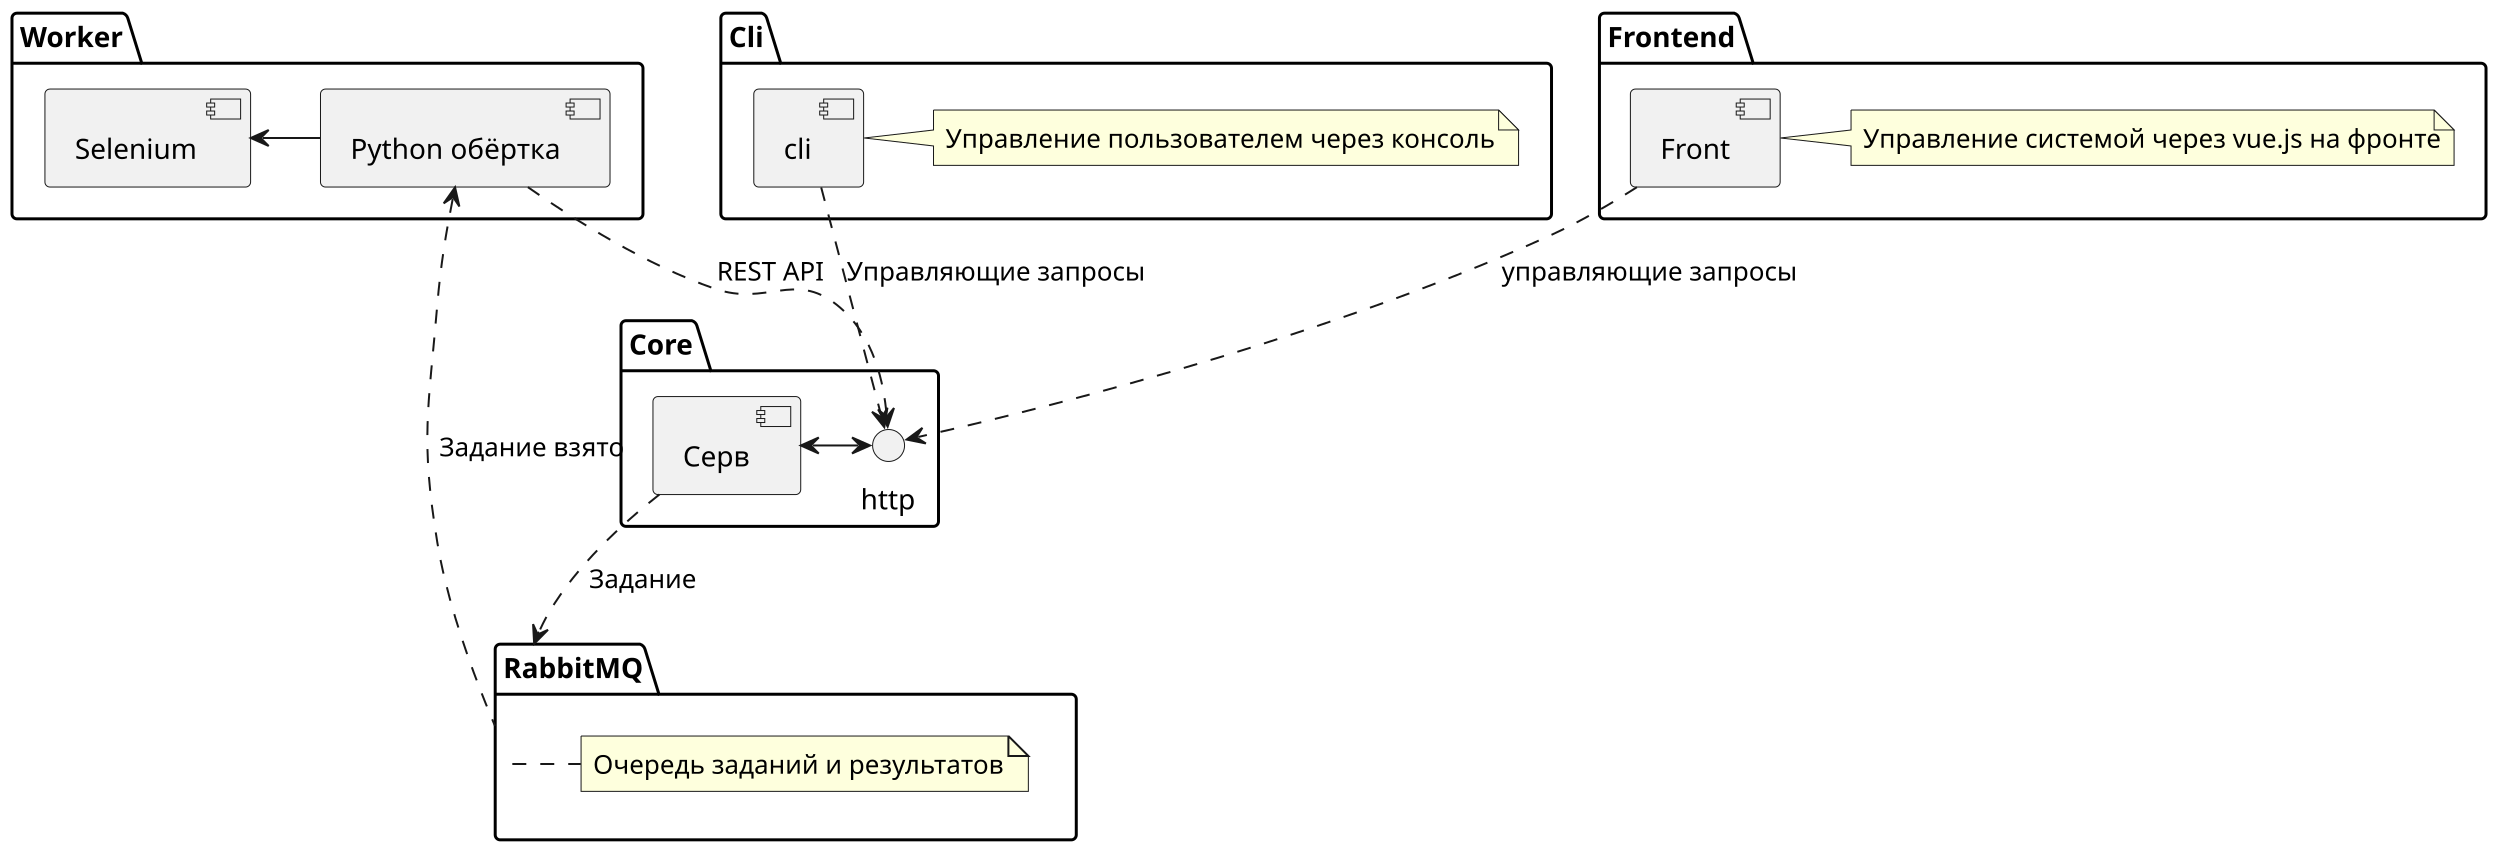
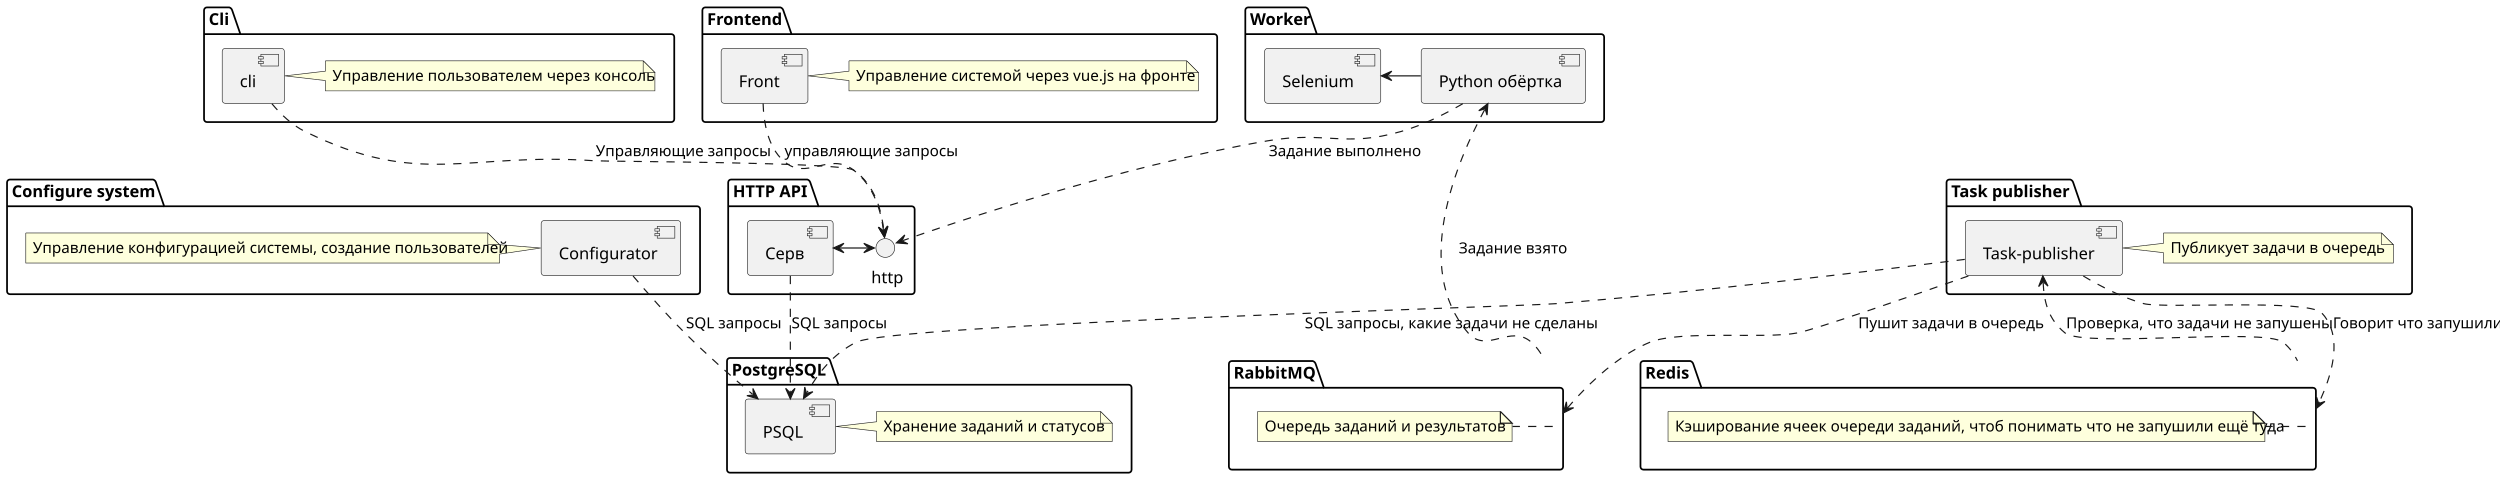
- <svg xmlns="http://www.w3.org/2000/svg" contentStyleType="text/css" height="427px" preserveAspectRatio="none" style="width:1252px;height:427px;background:#FFFFFF;" version="1.1" viewBox="0 0 1252 427" width="1252px" zoomAndPan="magnify">
+ <svg xmlns="http://www.w3.org/2000/svg" contentStyleType="text/css" height="410px" preserveAspectRatio="none" style="width:2132px;height:410px;background:#FFFFFF;" version="1.1" viewBox="0 0 2132 410" width="2132px" zoomAndPan="magnify">
  <defs />
  <g>
    <g id="cluster_Worker">
-       <path d="M8.5,6.602 L61.5,6.602 A3.75,3.75 0 0 1 64,9.102 L71,31.67 L319.5,31.67 A2.5,2.5 0 0 1 322,34.17 L322,107.102 A2.5,2.5 0 0 1 319.5,109.602 L8.5,109.602 A2.5,2.5 0 0 1 6,107.102 L6,9.102 A2.5,2.5 0 0 1 8.5,6.602 " fill="none" style="stroke:#000000;stroke-width:1.5;" />
-       <line style="stroke:#000000;stroke-width:1.5;" x1="6" x2="71" y1="31.67" y2="31.67" />
-       <text fill="#000000" font-family="sans-serif" font-size="14" font-weight="bold" lengthAdjust="spacing" textLength="52" x="10" y="23.568">Worker</text>
-     </g>
-     <g id="cluster_Core">
-       <path d="M313.5,160.602 L346.5,160.602 A3.75,3.75 0 0 1 349,163.102 L356,185.67 L467.5,185.67 A2.5,2.5 0 0 1 470,188.17 L470,261.102 A2.5,2.5 0 0 1 467.5,263.602 L313.5,263.602 A2.5,2.5 0 0 1 311,261.102 L311,163.102 A2.5,2.5 0 0 1 313.5,160.602 " fill="none" style="stroke:#000000;stroke-width:1.5;" />
-       <line style="stroke:#000000;stroke-width:1.5;" x1="311" x2="356" y1="185.67" y2="185.67" />
-       <text fill="#000000" font-family="sans-serif" font-size="14" font-weight="bold" lengthAdjust="spacing" textLength="32" x="315" y="177.568">Core</text>
+       <path d="M1064.5,6.294 L1113.5,6.294 A3.75,3.75 0 0 1 1116,8.794 L1123,29.094 L1365.5,29.094 A2.5,2.5 0 0 1 1368,31.594 L1368,101.594 A2.5,2.5 0 0 1 1365.5,104.094 L1064.5,104.094 A2.5,2.5 0 0 1 1062,101.594 L1062,8.794 A2.5,2.5 0 0 1 1064.5,6.294 " fill="none" style="stroke:#000000;stroke-width:1.5;" />
+       <line style="stroke:#000000;stroke-width:1.5;" x1="1062" x2="1123" y1="29.094" y2="29.094" />
+       <text fill="#000000" font-family="sans-serif" font-size="14" font-weight="bold" lengthAdjust="spacing" textLength="48" x="1066" y="21.3">Worker</text>
+     </g>
+     <g id="cluster_HTTP API">
+       <path d="M623.5,153.094 L688.5,153.094 A3.75,3.75 0 0 1 691,155.594 L698,175.894 L777.5,175.894 A2.5,2.5 0 0 1 780,178.394 L780,248.394 A2.5,2.5 0 0 1 777.5,250.894 L623.5,250.894 A2.5,2.5 0 0 1 621,248.394 L621,155.594 A2.5,2.5 0 0 1 623.5,153.094 " fill="none" style="stroke:#000000;stroke-width:1.5;" />
+       <line style="stroke:#000000;stroke-width:1.5;" x1="621" x2="698" y1="175.894" y2="175.894" />
+       <text fill="#000000" font-family="sans-serif" font-size="14" font-weight="bold" lengthAdjust="spacing" textLength="64" x="625" y="168.1">HTTP API</text>
+     </g>
+     <g id="cluster_PostgreSQL">
+       <path d="M622.5,305.294 L705.5,305.294 A3.75,3.75 0 0 1 708,307.794 L715,328.094 L962.5,328.094 A2.5,2.5 0 0 1 965,330.594 L965,400.594 A2.5,2.5 0 0 1 962.5,403.094 L622.5,403.094 A2.5,2.5 0 0 1 620,400.594 L620,307.794 A2.5,2.5 0 0 1 622.5,305.294 " fill="none" style="stroke:#000000;stroke-width:1.5;" />
+       <line style="stroke:#000000;stroke-width:1.5;" x1="620" x2="715" y1="328.094" y2="328.094" />
+       <text fill="#000000" font-family="sans-serif" font-size="14" font-weight="bold" lengthAdjust="spacing" textLength="82" x="624" y="320.3">PostgreSQL</text>
    </g>
    <g id="cluster_RabbitMQ">
-       <path d="M250.5,322.602 L320.5,322.602 A3.75,3.75 0 0 1 323,325.102 L330,347.67 L536.5,347.67 A2.5,2.5 0 0 1 539,350.17 L539,418.102 A2.5,2.5 0 0 1 536.5,420.602 L250.5,420.602 A2.5,2.5 0 0 1 248,418.102 L248,325.102 A2.5,2.5 0 0 1 250.5,322.602 " fill="none" style="stroke:#000000;stroke-width:1.5;" />
-       <line style="stroke:#000000;stroke-width:1.5;" x1="248" x2="330" y1="347.67" y2="347.67" />
-       <text fill="#000000" font-family="sans-serif" font-size="14" font-weight="bold" lengthAdjust="spacing" textLength="69" x="252" y="339.568">RabbitMQ</text>
+       <path d="M1050.5,307.894 L1119.5,307.894 A3.75,3.75 0 0 1 1122,310.394 L1129,330.694 L1330.5,330.694 A2.5,2.5 0 0 1 1333,333.194 L1333,397.994 A2.5,2.5 0 0 1 1330.5,400.494 L1050.5,400.494 A2.5,2.5 0 0 1 1048,397.994 L1048,310.394 A2.5,2.5 0 0 1 1050.5,307.894 " fill="none" style="stroke:#000000;stroke-width:1.5;" />
+       <line style="stroke:#000000;stroke-width:1.5;" x1="1048" x2="1129" y1="330.694" y2="330.694" />
+       <text fill="#000000" font-family="sans-serif" font-size="14" font-weight="bold" lengthAdjust="spacing" textLength="68" x="1052" y="322.9">RabbitMQ</text>
+     </g>
+     <g id="cluster_Redis">
+       <path d="M1401.5,307.894 L1441.5,307.894 A3.75,3.75 0 0 1 1444,310.394 L1451,330.694 L1972.5,330.694 A2.5,2.5 0 0 1 1975,333.194 L1975,397.994 A2.5,2.5 0 0 1 1972.5,400.494 L1401.5,400.494 A2.5,2.5 0 0 1 1399,397.994 L1399,310.394 A2.5,2.5 0 0 1 1401.5,307.894 " fill="none" style="stroke:#000000;stroke-width:1.5;" />
+       <line style="stroke:#000000;stroke-width:1.5;" x1="1399" x2="1451" y1="330.694" y2="330.694" />
+       <text fill="#000000" font-family="sans-serif" font-size="14" font-weight="bold" lengthAdjust="spacing" textLength="39" x="1403" y="322.9">Redis</text>
+     </g>
+     <g id="cluster_Task publisher">
+       <path d="M1662.5,153.094 L1765.5,153.094 A3.75,3.75 0 0 1 1768,155.594 L1775,175.894 L2054.5,175.894 A2.5,2.5 0 0 1 2057,178.394 L2057,248.394 A2.5,2.5 0 0 1 2054.5,250.894 L1662.5,250.894 A2.5,2.5 0 0 1 1660,248.394 L1660,155.594 A2.5,2.5 0 0 1 1662.5,153.094 " fill="none" style="stroke:#000000;stroke-width:1.5;" />
+       <line style="stroke:#000000;stroke-width:1.5;" x1="1660" x2="1775" y1="175.894" y2="175.894" />
+       <text fill="#000000" font-family="sans-serif" font-size="14" font-weight="bold" lengthAdjust="spacing" textLength="102" x="1664" y="168.1">Task publisher</text>
+     </g>
+     <g id="cluster_Configure system">
+       <path d="M8.5,153.094 L130.5,153.094 A3.75,3.75 0 0 1 133,155.594 L140,175.894 L594.5,175.894 A2.5,2.5 0 0 1 597,178.394 L597,248.394 A2.5,2.5 0 0 1 594.5,250.894 L8.5,250.894 A2.5,2.5 0 0 1 6,248.394 L6,155.594 A2.5,2.5 0 0 1 8.5,153.094 " fill="none" style="stroke:#000000;stroke-width:1.5;" />
+       <line style="stroke:#000000;stroke-width:1.5;" x1="6" x2="140" y1="175.894" y2="175.894" />
+       <text fill="#000000" font-family="sans-serif" font-size="14" font-weight="bold" lengthAdjust="spacing" textLength="121" x="10" y="168.1">Configure system</text>
    </g>
    <g id="cluster_Cli">
-       <path d="M363.5,6.602 L381.5,6.602 A3.75,3.75 0 0 1 384,9.102 L391,31.67 L774.5,31.67 A2.5,2.5 0 0 1 777,34.17 L777,107.102 A2.5,2.5 0 0 1 774.5,109.602 L363.5,109.602 A2.5,2.5 0 0 1 361,107.102 L361,9.102 A2.5,2.5 0 0 1 363.5,6.602 " fill="none" style="stroke:#000000;stroke-width:1.5;" />
-       <line style="stroke:#000000;stroke-width:1.5;" x1="361" x2="391" y1="31.67" y2="31.67" />
-       <text fill="#000000" font-family="sans-serif" font-size="14" font-weight="bold" lengthAdjust="spacing" textLength="17" x="365" y="23.568">Cli</text>
+       <path d="M176.5,6.294 L195.5,6.294 A3.75,3.75 0 0 1 198,8.794 L205,29.094 L572.5,29.094 A2.5,2.5 0 0 1 575,31.594 L575,101.594 A2.5,2.5 0 0 1 572.5,104.094 L176.5,104.094 A2.5,2.5 0 0 1 174,101.594 L174,8.794 A2.5,2.5 0 0 1 176.5,6.294 " fill="none" style="stroke:#000000;stroke-width:1.5;" />
+       <line style="stroke:#000000;stroke-width:1.5;" x1="174" x2="205" y1="29.094" y2="29.094" />
+       <text fill="#000000" font-family="sans-serif" font-size="14" font-weight="bold" lengthAdjust="spacing" textLength="18" x="178" y="21.3">Cli</text>
    </g>
    <g id="cluster_Frontend">
-       <path d="M803.5,6.602 L868.5,6.602 A3.75,3.75 0 0 1 871,9.102 L878,31.67 L1242.5,31.67 A2.5,2.5 0 0 1 1245,34.17 L1245,107.102 A2.5,2.5 0 0 1 1242.5,109.602 L803.5,109.602 A2.5,2.5 0 0 1 801,107.102 L801,9.102 A2.5,2.5 0 0 1 803.5,6.602 " fill="none" style="stroke:#000000;stroke-width:1.5;" />
-       <line style="stroke:#000000;stroke-width:1.5;" x1="801" x2="878" y1="31.67" y2="31.67" />
-       <text fill="#000000" font-family="sans-serif" font-size="14" font-weight="bold" lengthAdjust="spacing" textLength="64" x="805" y="23.568">Frontend</text>
+       <path d="M601.5,6.294 L665.5,6.294 A3.75,3.75 0 0 1 668,8.794 L675,29.094 L1035.5,29.094 A2.5,2.5 0 0 1 1038,31.594 L1038,101.594 A2.5,2.5 0 0 1 1035.5,104.094 L601.5,104.094 A2.5,2.5 0 0 1 599,101.594 L599,8.794 A2.5,2.5 0 0 1 601.5,6.294 " fill="none" style="stroke:#000000;stroke-width:1.5;" />
+       <line style="stroke:#000000;stroke-width:1.5;" x1="599" x2="675" y1="29.094" y2="29.094" />
+       <text fill="#000000" font-family="sans-serif" font-size="14" font-weight="bold" lengthAdjust="spacing" textLength="63" x="603" y="21.3">Frontend</text>
    </g>
    <g id="elem_Selenium">
-       <rect fill="#F1F1F1" height="49.068" rx="2.5" ry="2.5" style="stroke:#181818;stroke-width:0.5;" width="103" x="22.5" y="44.602" />
-       <rect fill="#F1F1F1" height="10" style="stroke:#181818;stroke-width:0.5;" width="15" x="105.5" y="49.602" />
-       <rect fill="#F1F1F1" height="2" style="stroke:#181818;stroke-width:0.5;" width="4" x="103.5" y="51.602" />
-       <rect fill="#F1F1F1" height="2" style="stroke:#181818;stroke-width:0.5;" width="4" x="103.5" y="55.602" />
-       <text fill="#000000" font-family="sans-serif" font-size="14" lengthAdjust="spacing" textLength="63" x="37.5" y="79.568">Selenium</text>
+       <rect fill="#F1F1F1" height="46.8" rx="2.5" ry="2.5" style="stroke:#181818;stroke-width:0.5;" width="99" x="1078.5" y="41.294" />
+       <rect fill="#F1F1F1" height="10" style="stroke:#181818;stroke-width:0.5;" width="15" x="1157.5" y="46.294" />
+       <rect fill="#F1F1F1" height="2" style="stroke:#181818;stroke-width:0.5;" width="4" x="1155.5" y="48.294" />
+       <rect fill="#F1F1F1" height="2" style="stroke:#181818;stroke-width:0.5;" width="4" x="1155.5" y="52.294" />
+       <text fill="#000000" font-family="sans-serif" font-size="14" lengthAdjust="spacing" textLength="59" x="1093.5" y="74.3">Selenium</text>
    </g>
    <g id="elem_Python обёртка">
-       <rect fill="#F1F1F1" height="49.068" rx="2.5" ry="2.5" style="stroke:#181818;stroke-width:0.5;" width="145" x="160.5" y="44.602" />
-       <rect fill="#F1F1F1" height="10" style="stroke:#181818;stroke-width:0.5;" width="15" x="285.5" y="49.602" />
-       <rect fill="#F1F1F1" height="2" style="stroke:#181818;stroke-width:0.5;" width="4" x="283.5" y="51.602" />
-       <rect fill="#F1F1F1" height="2" style="stroke:#181818;stroke-width:0.5;" width="4" x="283.5" y="55.602" />
-       <text fill="#000000" font-family="sans-serif" font-size="14" lengthAdjust="spacing" textLength="105" x="175.5" y="79.568">Python обёртка</text>
+       <rect fill="#F1F1F1" height="46.8" rx="2.5" ry="2.5" style="stroke:#181818;stroke-width:0.5;" width="140" x="1212" y="41.294" />
+       <rect fill="#F1F1F1" height="10" style="stroke:#181818;stroke-width:0.5;" width="15" x="1332" y="46.294" />
+       <rect fill="#F1F1F1" height="2" style="stroke:#181818;stroke-width:0.5;" width="4" x="1330" y="48.294" />
+       <rect fill="#F1F1F1" height="2" style="stroke:#181818;stroke-width:0.5;" width="4" x="1330" y="52.294" />
+       <text fill="#000000" font-family="sans-serif" font-size="14" lengthAdjust="spacing" textLength="100" x="1227" y="74.3">Python обёртка</text>
    </g>
    <g id="elem_Серв">
-       <rect fill="#F1F1F1" height="49.068" rx="2.5" ry="2.5" style="stroke:#181818;stroke-width:0.5;" width="74" x="327" y="198.602" />
-       <rect fill="#F1F1F1" height="10" style="stroke:#181818;stroke-width:0.5;" width="15" x="381" y="203.602" />
-       <rect fill="#F1F1F1" height="2" style="stroke:#181818;stroke-width:0.5;" width="4" x="379" y="205.602" />
-       <rect fill="#F1F1F1" height="2" style="stroke:#181818;stroke-width:0.5;" width="4" x="379" y="209.602" />
-       <text fill="#000000" font-family="sans-serif" font-size="14" lengthAdjust="spacing" textLength="34" x="342" y="233.568">Серв</text>
+       <rect fill="#F1F1F1" height="46.8" rx="2.5" ry="2.5" style="stroke:#181818;stroke-width:0.5;" width="73" x="637.5" y="188.094" />
+       <rect fill="#F1F1F1" height="10" style="stroke:#181818;stroke-width:0.5;" width="15" x="690.5" y="193.094" />
+       <rect fill="#F1F1F1" height="2" style="stroke:#181818;stroke-width:0.5;" width="4" x="688.5" y="195.094" />
+       <rect fill="#F1F1F1" height="2" style="stroke:#181818;stroke-width:0.5;" width="4" x="688.5" y="199.094" />
+       <text fill="#000000" font-family="sans-serif" font-size="14" lengthAdjust="spacing" textLength="33" x="652.5" y="221.1">Серв</text>
    </g>
    <g id="elem_http">
-       <ellipse cx="445" cy="223.102" fill="#F1F1F1" rx="8" ry="8" style="stroke:#181818;stroke-width:0.5;" />
-       <text fill="#000000" font-family="sans-serif" font-size="14" lengthAdjust="spacing" textLength="28" x="431" y="255.068">http</text>
+       <ellipse cx="755" cy="211.494" fill="#F1F1F1" rx="8" ry="8" style="stroke:#181818;stroke-width:0.5;" />
+       <text fill="#000000" font-family="sans-serif" font-size="14" lengthAdjust="spacing" textLength="24" x="743" y="241.5">http</text>
+     </g>
+     <g id="elem_PSQL">
+       <rect fill="#F1F1F1" height="46.8" rx="2.5" ry="2.5" style="stroke:#181818;stroke-width:0.5;" width="77" x="635.5" y="340.294" />
+       <rect fill="#F1F1F1" height="10" style="stroke:#181818;stroke-width:0.5;" width="15" x="692.5" y="345.294" />
+       <rect fill="#F1F1F1" height="2" style="stroke:#181818;stroke-width:0.5;" width="4" x="690.5" y="347.294" />
+       <rect fill="#F1F1F1" height="2" style="stroke:#181818;stroke-width:0.5;" width="4" x="690.5" y="351.294" />
+       <text fill="#000000" font-family="sans-serif" font-size="14" lengthAdjust="spacing" textLength="37" x="650.5" y="373.3">PSQL</text>
    </g>
    <g id="elem_GMN14">
-       <path d="M291,368.602 L291,396.308 L515,396.308 L515,378.602 L505,368.602 L291,368.602 " fill="#FEFFDD" style="stroke:#181818;stroke-width:0.5;" />
-       <path d="M505,368.602 L505,378.602 L515,378.602 L505,368.602 " fill="#FEFFDD" style="stroke:#181818;stroke-width:1.0;" />
-       <text fill="#000000" font-family="sans-serif" font-size="13" lengthAdjust="spacing" textLength="203" x="297" y="387.499">Очередь заданий и результатов</text>
+       <path d="M747.5,350.894 L747.5,359.694 L712.74,363.694 L747.5,367.694 L747.5,376.494 A0,0 0 0 0 747.5,376.494 L948.5,376.494 A0,0 0 0 0 948.5,376.494 L948.5,360.894 L938.5,350.894 L747.5,350.894 A0,0 0 0 0 747.5,350.894 " fill="#FEFFDD" style="stroke:#181818;stroke-width:0.5;" />
+       <path d="M938.5,350.894 L938.5,360.894 L948.5,360.894 L938.5,350.894 " fill="#FEFFDD" style="stroke:#181818;stroke-width:0.5;" />
+       <text fill="#000000" font-family="sans-serif" font-size="13" lengthAdjust="spacing" textLength="180" x="753.5" y="367.971">Хранение заданий и статусов</text>
+     </g>
+     <g id="elem_GMN19">
+       <path d="M1072.5,350.894 L1072.5,376.494 L1289.5,376.494 L1289.5,360.894 L1279.5,350.894 L1072.5,350.894 " fill="#FEFFDD" style="stroke:#181818;stroke-width:0.5;" />
+       <path d="M1279.5,350.894 L1279.5,360.894 L1289.5,360.894 L1279.5,350.894 " fill="#FEFFDD" style="stroke:#181818;stroke-width:1.0;" />
+       <text fill="#000000" font-family="sans-serif" font-size="13" lengthAdjust="spacing" textLength="196" x="1078.5" y="367.971">Очередь заданий и результатов</text>
+     </g>
+     <g id="elem_GMN23">
+       <path d="M1422.5,350.894 L1422.5,376.494 L1931.5,376.494 L1931.5,360.894 L1921.5,350.894 L1422.5,350.894 " fill="#FEFFDD" style="stroke:#181818;stroke-width:0.5;" />
+       <path d="M1921.5,350.894 L1921.5,360.894 L1931.5,360.894 L1921.5,350.894 " fill="#FEFFDD" style="stroke:#181818;stroke-width:1.0;" />
+       <text fill="#000000" font-family="sans-serif" font-size="13" lengthAdjust="spacing" textLength="488" x="1428.5" y="367.971">Кэширование ячеек очереди заданий, чтоб понимать что не запушили ещё туда</text>
+     </g>
+     <g id="elem_Task-publisher">
+       <rect fill="#F1F1F1" height="46.8" rx="2.5" ry="2.5" style="stroke:#181818;stroke-width:0.5;" width="134" x="1676" y="188.094" />
+       <rect fill="#F1F1F1" height="10" style="stroke:#181818;stroke-width:0.5;" width="15" x="1790" y="193.094" />
+       <rect fill="#F1F1F1" height="2" style="stroke:#181818;stroke-width:0.5;" width="4" x="1788" y="195.094" />
+       <rect fill="#F1F1F1" height="2" style="stroke:#181818;stroke-width:0.5;" width="4" x="1788" y="199.094" />
+       <text fill="#000000" font-family="sans-serif" font-size="14" lengthAdjust="spacing" textLength="94" x="1691" y="221.1">Task-publisher</text>
+     </g>
+     <g id="elem_GMN32">
+       <path d="M1845,198.694 L1845,207.494 L1810.19,211.494 L1845,215.494 L1845,224.294 A0,0 0 0 0 1845,224.294 L2041,224.294 A0,0 0 0 0 2041,224.294 L2041,208.694 L2031,198.694 L1845,198.694 A0,0 0 0 0 1845,198.694 " fill="#FEFFDD" style="stroke:#181818;stroke-width:0.5;" />
+       <path d="M2031,198.694 L2031,208.694 L2041,208.694 L2031,198.694 " fill="#FEFFDD" style="stroke:#181818;stroke-width:0.5;" />
+       <text fill="#000000" font-family="sans-serif" font-size="13" lengthAdjust="spacing" textLength="175" x="1851" y="215.771">Публикует задачи в очередь</text>
+     </g>
+     <g id="elem_Configurator">
+       <rect fill="#F1F1F1" height="46.8" rx="2.5" ry="2.5" style="stroke:#181818;stroke-width:0.5;" width="119" x="461.5" y="188.094" />
+       <rect fill="#F1F1F1" height="10" style="stroke:#181818;stroke-width:0.5;" width="15" x="560.5" y="193.094" />
+       <rect fill="#F1F1F1" height="2" style="stroke:#181818;stroke-width:0.5;" width="4" x="558.5" y="195.094" />
+       <rect fill="#F1F1F1" height="2" style="stroke:#181818;stroke-width:0.5;" width="4" x="558.5" y="199.094" />
+       <text fill="#000000" font-family="sans-serif" font-size="14" lengthAdjust="spacing" textLength="79" x="476.5" y="221.1">Configurator</text>
+     </g>
+     <g id="elem_GMN38">
+       <path d="M22,198.694 L22,224.294 A0,0 0 0 0 22,224.294 L426,224.294 A0,0 0 0 0 426,224.294 L426,216.694 L461.17,211.494 L426,208.694 L426,208.694 L416,198.694 L22,198.694 A0,0 0 0 0 22,198.694 " fill="#FEFFDD" style="stroke:#181818;stroke-width:0.5;" />
+       <path d="M416,198.694 L416,208.694 L426,208.694 L416,198.694 " fill="#FEFFDD" style="stroke:#181818;stroke-width:0.5;" />
+       <text fill="#000000" font-family="sans-serif" font-size="13" lengthAdjust="spacing" textLength="383" x="28" y="215.771">Управление конфигурацией системы, создание пользователей</text>
    </g>
    <g id="elem_cli">
-       <rect fill="#F1F1F1" height="49.068" rx="2.5" ry="2.5" style="stroke:#181818;stroke-width:0.5;" width="55" x="377.5" y="44.602" />
-       <rect fill="#F1F1F1" height="10" style="stroke:#181818;stroke-width:0.5;" width="15" x="412.5" y="49.602" />
-       <rect fill="#F1F1F1" height="2" style="stroke:#181818;stroke-width:0.5;" width="4" x="410.5" y="51.602" />
-       <rect fill="#F1F1F1" height="2" style="stroke:#181818;stroke-width:0.5;" width="4" x="410.5" y="55.602" />
-       <text fill="#000000" font-family="sans-serif" font-size="14" lengthAdjust="spacing" textLength="15" x="392.5" y="79.568">cli</text>
-     </g>
-     <g id="elem_GMN20">
-       <path d="M467.5,55.102 L467.5,65.102 L432.76,69.102 L467.5,73.102 L467.5,82.808 A0,0 0 0 0 467.5,82.808 L760.5,82.808 A0,0 0 0 0 760.5,82.808 L760.5,65.102 L750.5,55.102 L467.5,55.102 A0,0 0 0 0 467.5,55.102 " fill="#FEFFDD" style="stroke:#181818;stroke-width:0.5;" />
-       <path d="M750.5,55.102 L750.5,65.102 L760.5,65.102 L750.5,55.102 " fill="#FEFFDD" style="stroke:#181818;stroke-width:0.5;" />
-       <text fill="#000000" font-family="sans-serif" font-size="13" lengthAdjust="spacing" textLength="272" x="473.5" y="73.999">Управление пользователем через консоль</text>
+       <rect fill="#F1F1F1" height="46.8" rx="2.5" ry="2.5" style="stroke:#181818;stroke-width:0.5;" width="53" x="189.5" y="41.294" />
+       <rect fill="#F1F1F1" height="10" style="stroke:#181818;stroke-width:0.5;" width="15" x="222.5" y="46.294" />
+       <rect fill="#F1F1F1" height="2" style="stroke:#181818;stroke-width:0.5;" width="4" x="220.5" y="48.294" />
+       <rect fill="#F1F1F1" height="2" style="stroke:#181818;stroke-width:0.5;" width="4" x="220.5" y="52.294" />
+       <text fill="#000000" font-family="sans-serif" font-size="14" lengthAdjust="spacing" textLength="13" x="204.5" y="74.3">cli</text>
+     </g>
+     <g id="elem_GMN44">
+       <path d="M277.5,51.894 L277.5,60.694 L242.83,64.694 L277.5,68.694 L277.5,77.494 A0,0 0 0 0 277.5,77.494 L558.5,77.494 A0,0 0 0 0 558.5,77.494 L558.5,61.894 L548.5,51.894 L277.5,51.894 A0,0 0 0 0 277.5,51.894 " fill="#FEFFDD" style="stroke:#181818;stroke-width:0.5;" />
+       <path d="M548.5,51.894 L548.5,61.894 L558.5,61.894 L548.5,51.894 " fill="#FEFFDD" style="stroke:#181818;stroke-width:0.5;" />
+       <text fill="#000000" font-family="sans-serif" font-size="13" lengthAdjust="spacing" textLength="260" x="283.5" y="68.971">Управление пользователем через консоль</text>
    </g>
    <g id="elem_Front">
-       <rect fill="#F1F1F1" height="49.068" rx="2.5" ry="2.5" style="stroke:#181818;stroke-width:0.5;" width="75" x="816.5" y="44.602" />
-       <rect fill="#F1F1F1" height="10" style="stroke:#181818;stroke-width:0.5;" width="15" x="871.5" y="49.602" />
-       <rect fill="#F1F1F1" height="2" style="stroke:#181818;stroke-width:0.5;" width="4" x="869.5" y="51.602" />
-       <rect fill="#F1F1F1" height="2" style="stroke:#181818;stroke-width:0.5;" width="4" x="869.5" y="55.602" />
-       <text fill="#000000" font-family="sans-serif" font-size="14" lengthAdjust="spacing" textLength="35" x="831.5" y="79.568">Front</text>
-     </g>
-     <g id="elem_GMN26">
-       <path d="M927,55.102 L927,65.102 L891.62,69.102 L927,73.102 L927,82.808 A0,0 0 0 0 927,82.808 L1229,82.808 A0,0 0 0 0 1229,82.808 L1229,65.102 L1219,55.102 L927,55.102 A0,0 0 0 0 927,55.102 " fill="#FEFFDD" style="stroke:#181818;stroke-width:0.5;" />
-       <path d="M1219,55.102 L1219,65.102 L1229,65.102 L1219,55.102 " fill="#FEFFDD" style="stroke:#181818;stroke-width:0.5;" />
-       <text fill="#000000" font-family="sans-serif" font-size="13" lengthAdjust="spacing" textLength="281" x="933" y="73.999">Управление системой через vue.js на фронте</text>
+       <rect fill="#F1F1F1" height="46.8" rx="2.5" ry="2.5" style="stroke:#181818;stroke-width:0.5;" width="74" x="615" y="41.294" />
+       <rect fill="#F1F1F1" height="10" style="stroke:#181818;stroke-width:0.5;" width="15" x="669" y="46.294" />
+       <rect fill="#F1F1F1" height="2" style="stroke:#181818;stroke-width:0.5;" width="4" x="667" y="48.294" />
+       <rect fill="#F1F1F1" height="2" style="stroke:#181818;stroke-width:0.5;" width="4" x="667" y="52.294" />
+       <text fill="#000000" font-family="sans-serif" font-size="14" lengthAdjust="spacing" textLength="34" x="630" y="74.3">Front</text>
+     </g>
+     <g id="elem_GMN50">
+       <path d="M724,51.894 L724,60.694 L689.12,64.694 L724,68.694 L724,77.494 A0,0 0 0 0 724,77.494 L1022,77.494 A0,0 0 0 0 1022,77.494 L1022,61.894 L1012,51.894 L724,51.894 A0,0 0 0 0 724,51.894 " fill="#FEFFDD" style="stroke:#181818;stroke-width:0.5;" />
+       <path d="M1012,51.894 L1012,61.894 L1022,61.894 L1012,51.894 " fill="#FEFFDD" style="stroke:#181818;stroke-width:0.5;" />
+       <text fill="#000000" font-family="sans-serif" font-size="13" lengthAdjust="spacing" textLength="277" x="730" y="68.971">Управление системой через vue.js на фронте</text>
    </g>
    <g id="link_Selenium_Python обёртка">
-       <path d="M131.55,69.102 C143.16,69.102 148.78,69.102 160.39,69.102 " fill="none" id="Selenium-backto-Python обёртка" style="stroke:#181818;stroke-width:1.0;" />
-       <polygon fill="#181818" points="125.55,69.102,134.55,73.102,130.55,69.102,134.55,65.102,125.55,69.102" style="stroke:#181818;stroke-width:1.0;" />
+       <path d="M1183.93,64.694 C1195.18,64.694 1200.42,64.694 1211.67,64.694 " fill="none" id="Selenium-backto-Python обёртка" style="stroke:#181818;stroke-width:1.0;" />
+       <polygon fill="#181818" points="1177.93,64.694,1186.93,68.694,1182.93,64.694,1186.93,60.694,1177.93,64.694" style="stroke:#181818;stroke-width:1.0;" />
    </g>
    <g id="link_Серв_http">
-       <path d="M407.02,223.102 C418.59,223.102 418.16,223.102 429.72,223.102 " fill="none" id="Серв-http" style="stroke:#181818;stroke-width:1.0;" />
-       <polygon fill="#181818" points="401.02,223.102,410.02,227.102,406.02,223.102,410.02,219.102,401.02,223.102" style="stroke:#181818;stroke-width:1.0;" />
-       <polygon fill="#181818" points="435.72,223.102,426.72,219.102,430.72,223.102,426.72,227.102,435.72,223.102" style="stroke:#181818;stroke-width:1.0;" />
+       <path d="M716.7,211.494 C728.35,211.494 728.01,211.494 739.66,211.494 " fill="none" id="Серв-http" style="stroke:#181818;stroke-width:1.0;" />
+       <polygon fill="#181818" points="710.7,211.494,719.7,215.494,715.7,211.494,719.7,207.494,710.7,211.494" style="stroke:#181818;stroke-width:1.0;" />
+       <polygon fill="#181818" points="745.66,211.494,736.66,207.494,740.66,211.494,736.66,215.494,745.66,211.494" style="stroke:#181818;stroke-width:1.0;" />
    </g>
    <g id="link_Python обёртка_http">
-       <path d="M264.36,93.732 C288.62,110.752 323.75,132.722 358,144.602 C383.83,153.562 397.6,135.592 419,152.602 C438.16,167.832 442.667,192.766 443.997,207.686 " fill="none" id="Python обёртка-to-http" style="stroke:#181818;stroke-width:1.0;stroke-dasharray:7.0,7.0;" />
-       <polygon fill="#181818" points="444.53,213.662,447.715,204.342,444.086,208.682,439.747,205.053,444.53,213.662" style="stroke:#181818;stroke-width:1.0;" />
-       <text fill="#000000" font-family="sans-serif" font-size="13" lengthAdjust="spacing" textLength="52" x="359" y="140.499">REST API</text>
+       <path d="M1247.46,88.434 C1232.04,97.424 1213.26,106.844 1195,112.094 C1146.19,126.134 1131.06,111.484 1081,120.094 C953.08,142.094 808.728,191.486 770.098,205.126 " fill="none" id="Python обёртка-to-http" style="stroke:#181818;stroke-width:1.0;stroke-dasharray:7.0,7.0;" />
+       <polygon fill="#181818" points="764.44,207.124,774.258,207.899,769.155,205.459,771.595,200.356,764.44,207.124" style="stroke:#181818;stroke-width:1.0;" />
+       <text fill="#000000" font-family="sans-serif" font-size="13" lengthAdjust="spacing" textLength="121" x="1082" y="133.171">Задание выполнено</text>
+     </g>
+     <g id="link_Серв_PSQL">
+       <path d="M674,235.304 C674,263.704 674,305.894 674,334.164 " fill="none" id="Серв-to-PSQL" style="stroke:#181818;stroke-width:1.0;stroke-dasharray:7.0,7.0;" />
+       <polygon fill="#181818" points="674,340.164,678,331.164,674,335.164,670,331.164,674,340.164" style="stroke:#181818;stroke-width:1.0;" />
+       <text fill="#000000" font-family="sans-serif" font-size="13" lengthAdjust="spacing" textLength="80" x="675" y="279.971">SQL запросы</text>
    </g>
    <g id="link_Python обёртка_RabbitMQ">
-       <path d="M226.718,99.676 C223.448,116.096 220.68,132.622 219,152.602 C214.56,205.302 210.46,219.412 219,271.602 C223.1,296.657 232.127,323.697 240.239,344.698 C242.267,349.949 244.237,354.821 246.059,359.192 C246.515,360.284 246.961,361.345 247.396,362.373 C247.505,362.63 247.613,362.885 247.721,363.137 C247.775,363.264 247.828,363.39 247.882,363.515 " fill="none" id="Python обёртка-backto-RabbitMQ" style="stroke:#181818;stroke-width:1.0;stroke-dasharray:7.0,7.0;" />
-       <polygon fill="#181818" points="227.89,93.792,222.209,101.837,226.913,98.696,230.055,103.4,227.89,93.792" style="stroke:#181818;stroke-width:1.0;" />
-       <text fill="#000000" font-family="sans-serif" font-size="13" lengthAdjust="spacing" textLength="90" x="220" y="228.499">Задание взято</text>
-     </g>
-     <g id="link_Серв_RabbitMQ">
-       <path d="M330.26,247.612 C311.36,262.462 288.87,283.232 275,306.602 C272.875,310.183 270.986,313.997 269.307,317.934 C268.887,318.919 268.481,319.911 268.087,320.909 C267.89,321.408 269.827,316.3 269.636,316.801 " fill="none" id="Серв-to-RabbitMQ" style="stroke:#181818;stroke-width:1.0;stroke-dasharray:7.0,7.0;" />
-       <polygon fill="#181818" points="267.506,322.41,274.441,315.417,269.281,317.736,266.962,312.577,267.506,322.41" style="stroke:#181818;stroke-width:1.0;" />
-       <text fill="#000000" font-family="sans-serif" font-size="13" lengthAdjust="spacing" textLength="53" x="295" y="294.499">Задание</text>
-     </g>
-     <g id="link_RabbitMQ_GMN14">
-       <path d="M256.57,382.602 C268.01,382.602 279.45,382.602 290.89,382.602 " fill="none" id="RabbitMQ-GMN14" style="stroke:#181818;stroke-width:1.0;stroke-dasharray:7.0,7.0;" />
+       <path d="M1266.036,93.632 C1242.706,137.162 1203.67,227.874 1252,283.894 C1267.85,302.264 1287.89,275.754 1306,291.894 C1308.945,294.519 1311.455,297.546 1313.593,300.841 C1314.662,302.488 1315.638,304.201 1316.528,305.964 C1316.751,306.405 1316.968,306.849 1317.18,307.296 C1317.233,307.408 1317.285,307.519 1317.338,307.632 " fill="none" id="Python обёртка-backto-RabbitMQ" style="stroke:#181818;stroke-width:1.0;stroke-dasharray:7.0,7.0;" />
+       <polygon fill="#181818" points="1268.87,88.344,1261.093,94.387,1266.508,92.751,1268.144,98.166,1268.87,88.344" style="stroke:#181818;stroke-width:1.0;" />
+       <text fill="#000000" font-family="sans-serif" font-size="13" lengthAdjust="spacing" textLength="88" x="1244.02" y="216.071">Задание взято</text>
+     </g>
+     <g id="link_RabbitMQ_GMN19">
+       <path d="M1324.18,363.694 C1312.73,363.694 1301.29,363.694 1289.84,363.694 " fill="none" id="RabbitMQ-GMN19" style="stroke:#181818;stroke-width:1.0;stroke-dasharray:7.0,7.0;" />
+     </g>
+     <g id="link_Redis_GMN23">
+       <path d="M1966.18,363.694 C1954.75,363.694 1943.31,363.694 1931.88,363.694 " fill="none" id="Redis-GMN23" style="stroke:#181818;stroke-width:1.0;stroke-dasharray:7.0,7.0;" />
+     </g>
+     <g id="link_Task-publisher_PSQL">
+       <path d="M1675.55,221.214 C1593.53,231.544 1450.82,248.644 1328,258.894 C1294.84,261.664 759.54,276.574 730,291.894 C709.97,302.284 697.742,318.183 688.262,334.663 " fill="none" id="Task-publisher-to-PSQL" style="stroke:#181818;stroke-width:1.0;stroke-dasharray:7.0,7.0;" />
+       <polygon fill="#181818" points="685.27,339.864,693.225,334.057,687.763,335.53,686.29,330.068,685.27,339.864" style="stroke:#181818;stroke-width:1.0;" />
+       <text fill="#000000" font-family="sans-serif" font-size="13" lengthAdjust="spacing" textLength="242" x="1112.69" y="279.971">SQL запросы, какие задачи не сделаны</text>
+     </g>
+     <g id="link_Task-publisher_Redis">
+       <path d="M1742.41,241.198 C1743.14,257.418 1746.82,272.354 1761,283.894 C1777.04,296.954 1930.78,279.064 1947,291.894 C1950.105,294.35 1952.751,297.25 1955.004,300.449 C1956.131,302.049 1957.159,303.724 1958.097,305.455 C1958.332,305.888 1958.561,306.325 1958.784,306.765 C1958.896,306.985 1959.006,307.205 1959.115,307.427 C1959.17,307.537 1959.224,307.648 1959.278,307.76 " fill="none" id="Task-publisher-backto-Redis" style="stroke:#181818;stroke-width:1.0;stroke-dasharray:7.0,7.0;" />
+       <polygon fill="#181818" points="1742.14,235.204,1738.549,244.375,1742.365,240.199,1746.541,244.015,1742.14,235.204" style="stroke:#181818;stroke-width:1.0;" />
+       <text fill="#000000" font-family="sans-serif" font-size="13" lengthAdjust="spacing" textLength="213" x="1762" y="279.971">Проверка, что задачи не запушены</text>
+     </g>
+     <g id="link_Task-publisher_Redis">
+       <path d="M1776.64,235.394 C1791.68,244.404 1810.05,253.804 1828,258.894 C1844.27,263.504 1968.36,254.624 1980,266.894 C1994.555,282.234 1991.632,305.682 1984.911,325.539 C1983.231,330.503 1981.313,335.243 1979.372,339.576 C1978.401,341.743 1977.424,343.807 1976.469,345.747 C1975.991,346.717 1978.257,342.318 1977.792,343.223 " fill="none" id="Task-publisher-to-Redis" style="stroke:#181818;stroke-width:1.0;stroke-dasharray:7.0,7.0;" />
+       <polygon fill="#181818" points="1975.054,348.561,1982.721,342.379,1977.336,344.112,1975.603,338.727,1975.054,348.561" style="stroke:#181818;stroke-width:1.0;" />
+       <text fill="#000000" font-family="sans-serif" font-size="13" lengthAdjust="spacing" textLength="135" x="1989.49" y="279.971">Говорит что запушили</text>
+     </g>
+     <g id="link_Task-publisher_RabbitMQ">
+       <path d="M1678.65,235.334 C1622.49,255.104 1547.73,280.974 1533,283.894 C1505.48,289.344 1432.97,281.284 1407,291.894 C1385.41,300.714 1365.497,317.601 1350.703,332.671 C1347.004,336.439 1343.625,340.093 1340.62,343.479 C1339.117,345.172 1337.708,346.798 1336.399,348.337 C1335.744,349.107 1335.114,349.855 1334.511,350.579 C1334.209,350.942 1333.914,351.298 1333.625,351.647 C1333.48,351.822 1337.147,347.36 1337.006,347.532 " fill="none" id="Task-publisher-to-RabbitMQ" style="stroke:#181818;stroke-width:1.0;stroke-dasharray:7.0,7.0;" />
+       <polygon fill="#181818" points="1333.196,352.167,1342.001,347.753,1336.371,348.304,1335.82,342.674,1333.196,352.167" style="stroke:#181818;stroke-width:1.0;" />
+       <text fill="#000000" font-family="sans-serif" font-size="13" lengthAdjust="spacing" textLength="150" x="1584.7" y="279.971">Пушит задачи в очередь</text>
+     </g>
+     <g id="link_Configurator_PSQL">
+       <path d="M539.87,235.354 C552.03,249.714 568.42,268.374 584,283.894 C604.01,303.824 623.563,320.968 641.803,336.268 " fill="none" id="Configurator-to-PSQL" style="stroke:#181818;stroke-width:1.0;stroke-dasharray:7.0,7.0;" />
+       <polygon fill="#181818" points="646.4,340.124,642.075,331.275,642.569,336.911,636.934,337.405,646.4,340.124" style="stroke:#181818;stroke-width:1.0;" />
+       <text fill="#000000" font-family="sans-serif" font-size="13" lengthAdjust="spacing" textLength="80" x="585" y="279.971">SQL запросы</text>
    </g>
    <g id="link_cli_http">
-       <path d="M411.25,93.852 C420.39,128.582 435.434,185.739 441.324,208.129 " fill="none" id="cli-to-http" style="stroke:#181818;stroke-width:1.0;stroke-dasharray:7.0,7.0;" />
-       <polygon fill="#181818" points="442.85,213.932,444.429,204.21,441.578,209.096,436.692,206.246,442.85,213.932" style="stroke:#181818;stroke-width:1.0;" />
-       <text fill="#000000" font-family="sans-serif" font-size="13" lengthAdjust="spacing" textLength="147" x="424" y="140.499">Управляющие запросы</text>
+       <path d="M231.91,88.504 C239.37,97.384 249.04,106.714 260,112.094 C359.04,160.724 396.92,129.534 507,137.094 C519.26,137.934 717.91,138.074 728,145.094 C747.16,158.424 752.082,182.031 753.692,196.391 " fill="none" id="cli-to-http" style="stroke:#181818;stroke-width:1.0;stroke-dasharray:7.0,7.0;" />
+       <polygon fill="#181818" points="754.36,202.354,757.332,192.964,753.803,197.385,749.382,193.856,754.36,202.354" style="stroke:#181818;stroke-width:1.0;" />
+       <text fill="#000000" font-family="sans-serif" font-size="13" lengthAdjust="spacing" textLength="140" x="508" y="133.171">Управляющие запросы</text>
    </g>
    <g id="link_Front_http">
-       <path d="M819.75,93.752 C806.75,102.042 791.57,110.942 777,117.602 C654.45,173.632 499.337,210.037 459.877,218.827 " fill="none" id="Front-to-http" style="stroke:#181818;stroke-width:1.0;stroke-dasharray:7.0,7.0;" />
-       <polygon fill="#181818" points="454.02,220.132,463.674,222.079,458.9,219.045,461.935,214.271,454.02,220.132" style="stroke:#181818;stroke-width:1.0;" />
-       <text fill="#000000" font-family="sans-serif" font-size="13" lengthAdjust="spacing" textLength="146" x="752" y="140.499">управляющие запросы</text>
+       <path d="M650.78,88.314 C651.23,104.274 654.7,124.914 668,137.094 C687.84,155.264 706.68,128.684 728,145.094 C746.3,159.174 751.491,181.896 753.381,196.136 " fill="none" id="Front-to-http" style="stroke:#181818;stroke-width:1.0;stroke-dasharray:7.0,7.0;" />
+       <polygon fill="#181818" points="754.17,202.084,756.951,192.636,753.512,197.127,749.021,193.689,754.17,202.084" style="stroke:#181818;stroke-width:1.0;" />
+       <text fill="#000000" font-family="sans-serif" font-size="13" lengthAdjust="spacing" textLength="139" x="669" y="133.171">управляющие запросы</text>
    </g>
  </g>
</svg>
